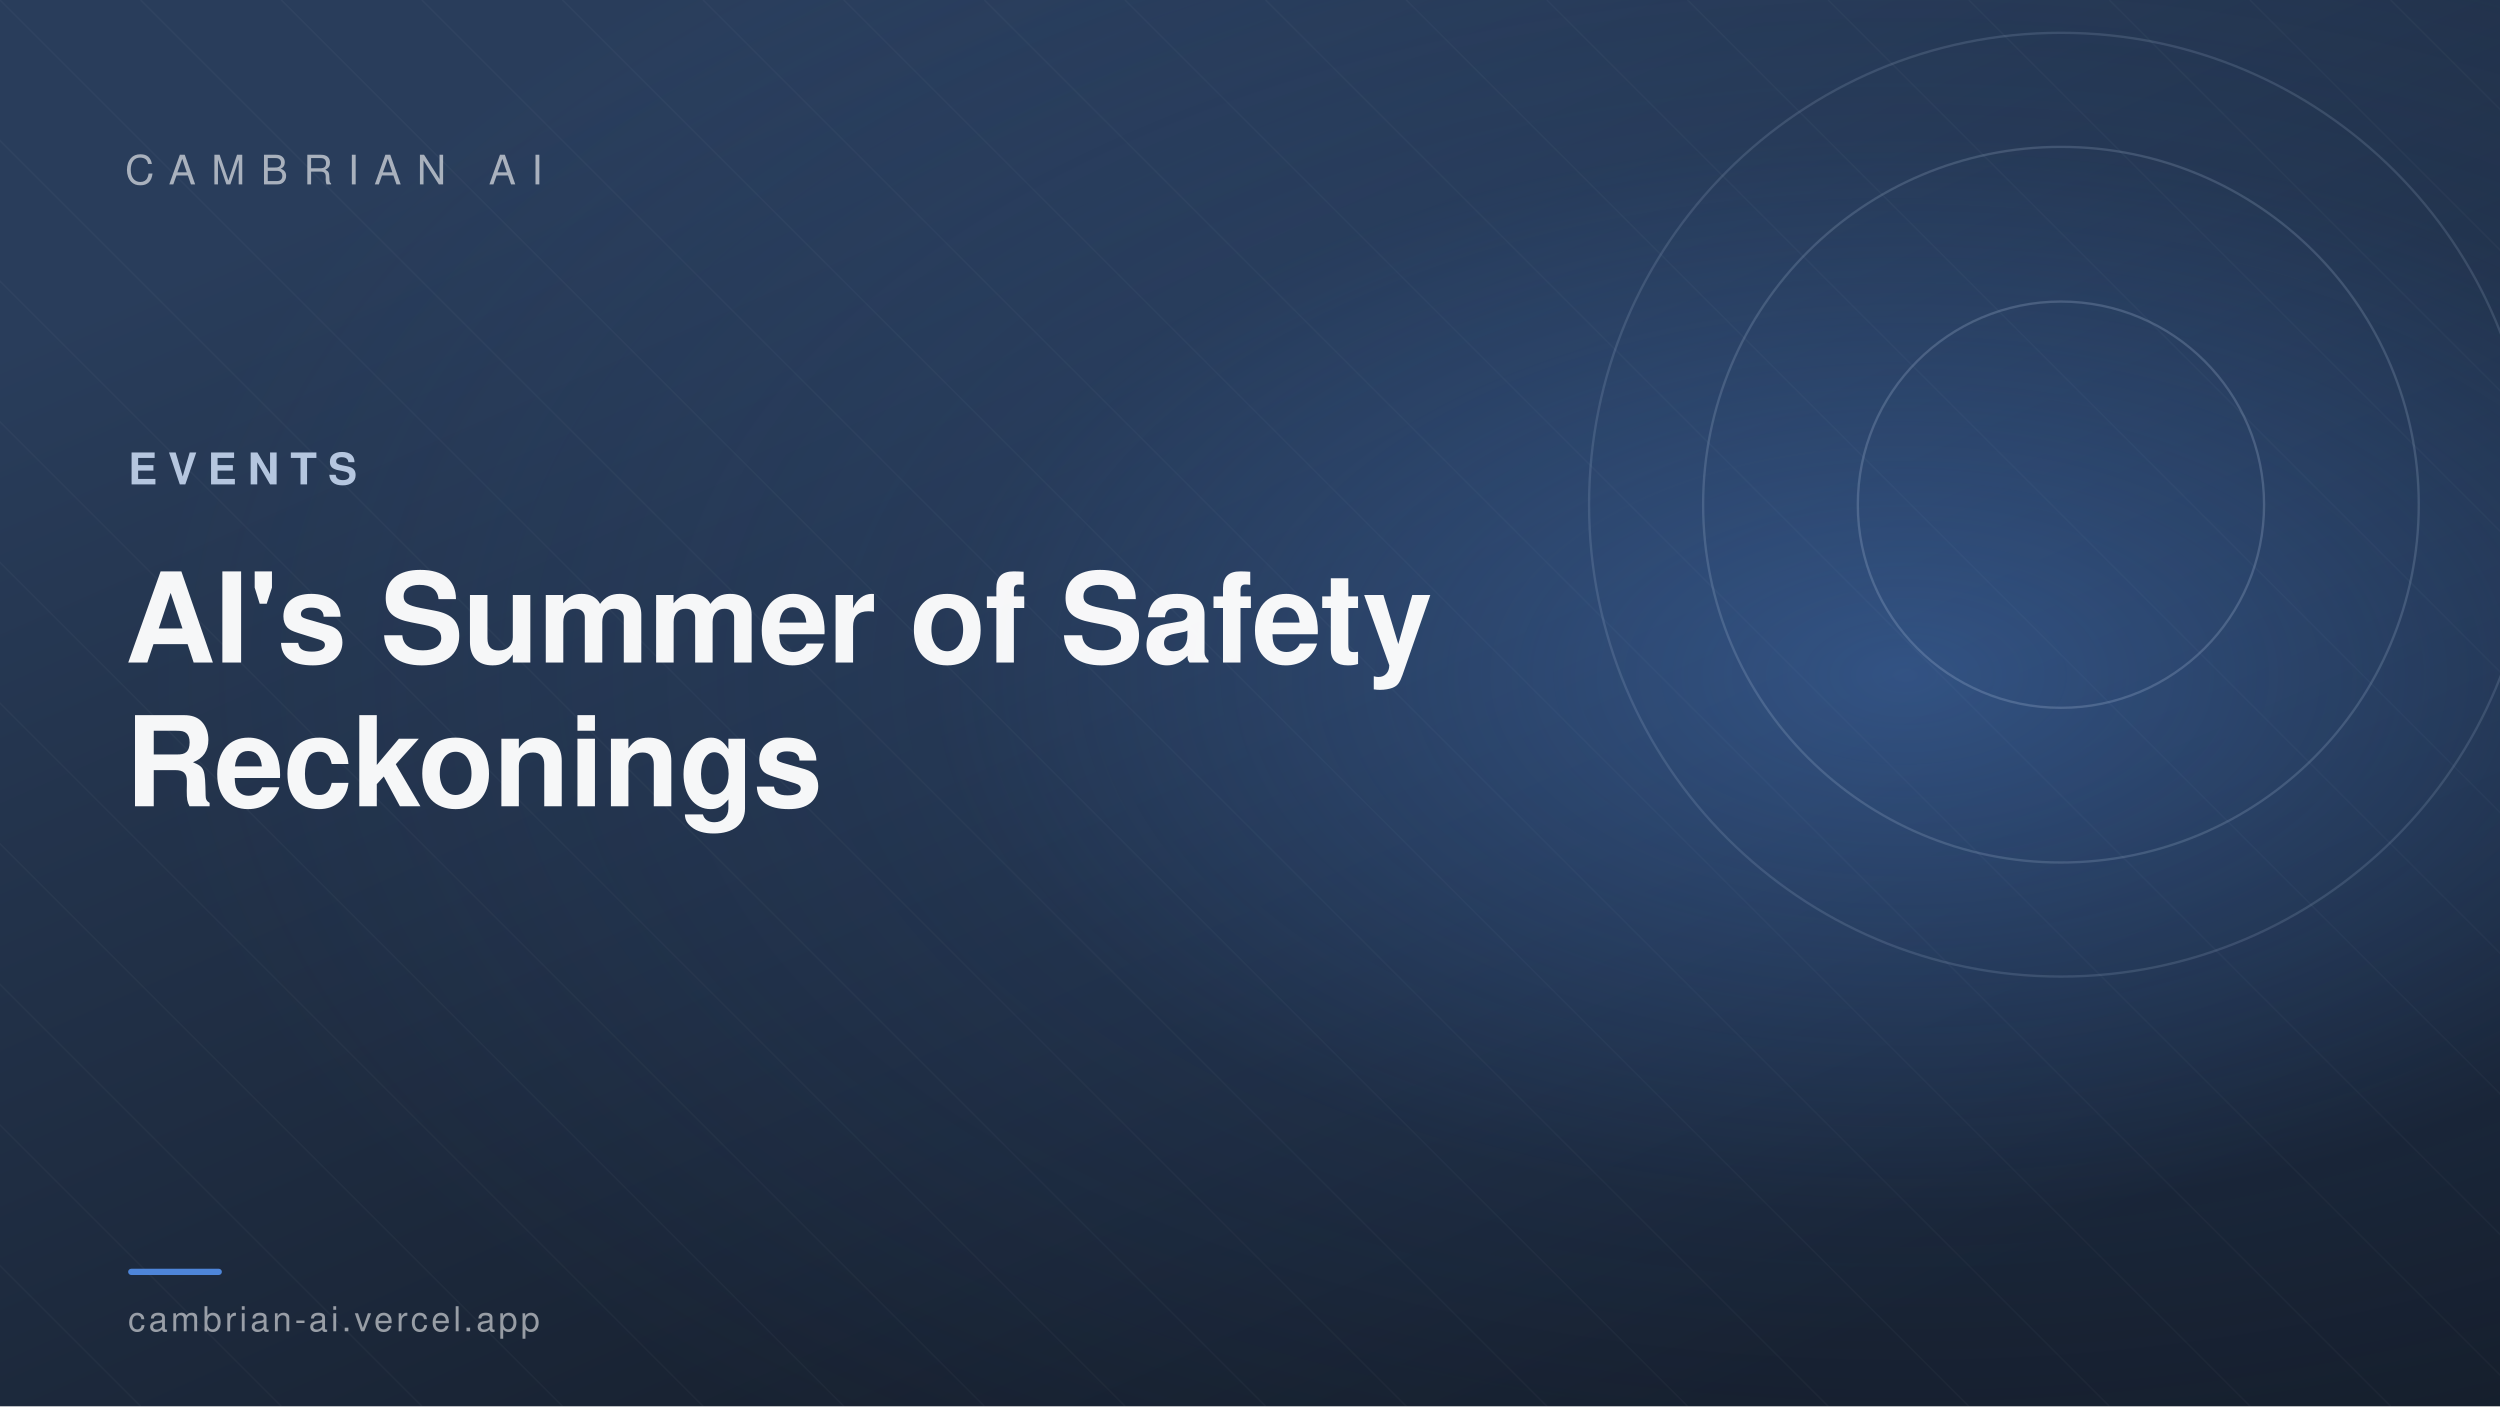
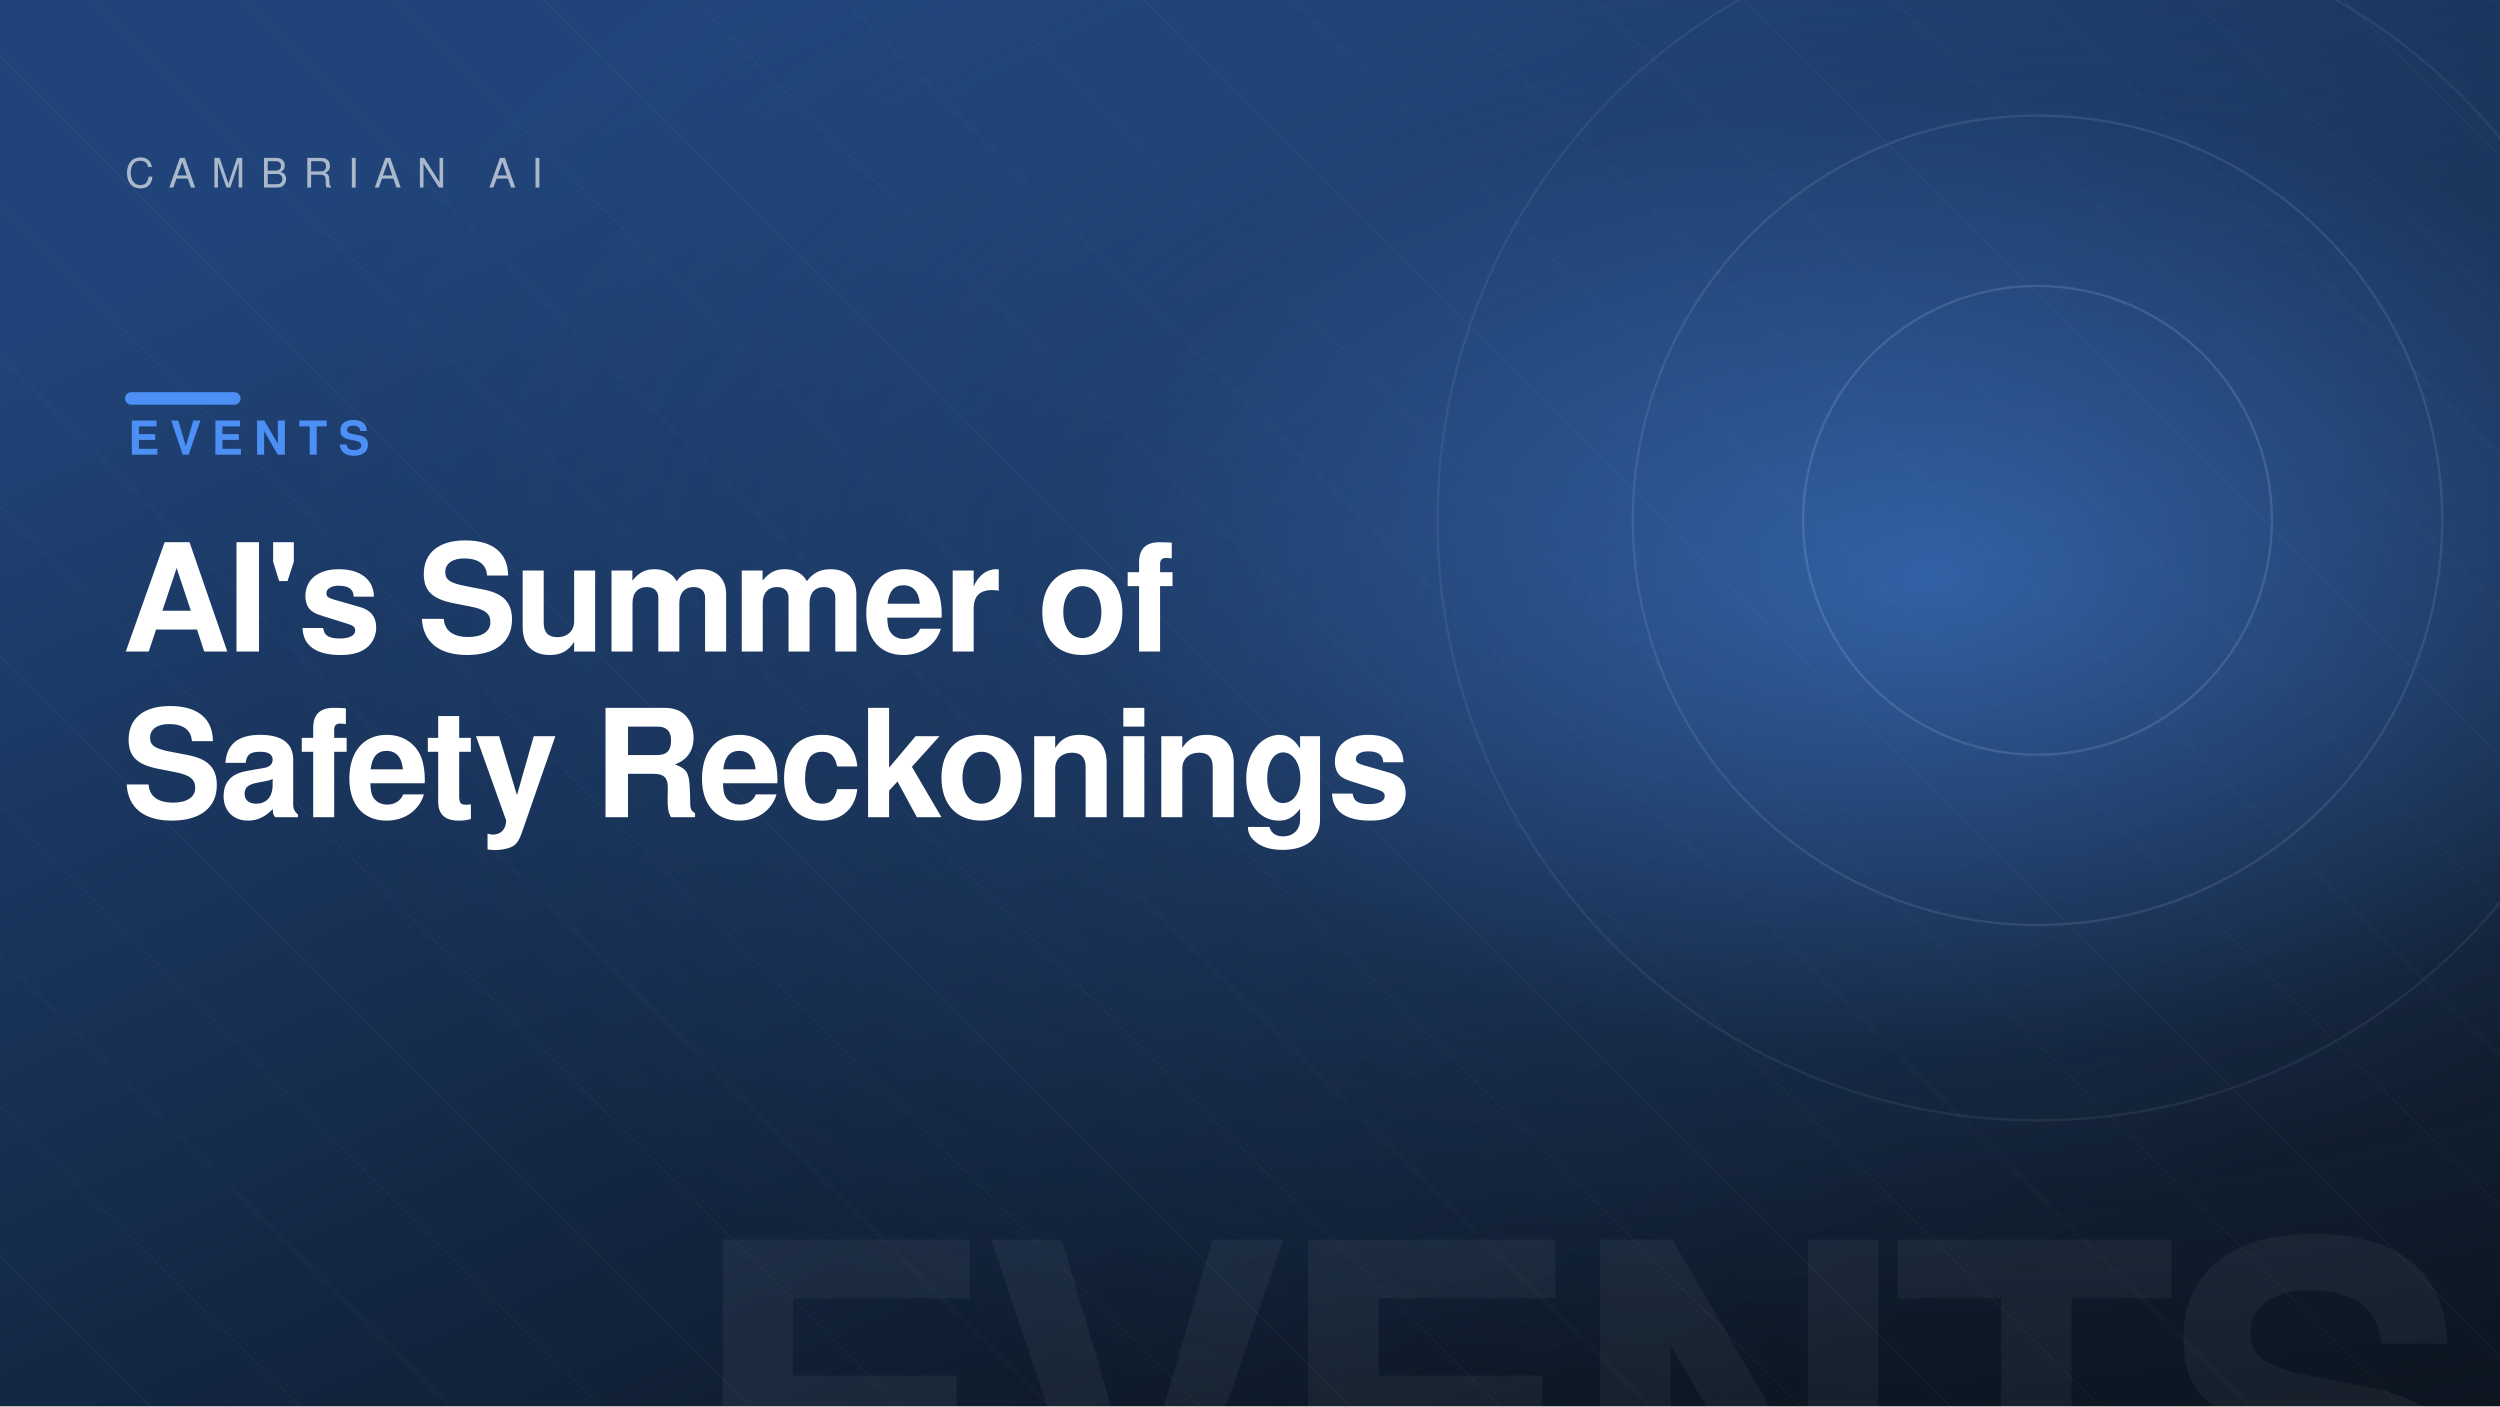
<svg xmlns="http://www.w3.org/2000/svg" width="1600" height="900" viewBox="0 0 1600 900" role="img" aria-label="AI's Summer of Safety Reckonings">
  <defs>
    <linearGradient id="bg" gradientTransform="rotate(231 0.5 0.5)">
-       <stop offset="0" stop-color="hsl(216, 32%, 11%)" />
-       <stop offset="1" stop-color="hsl(216, 38%, 26%)" />
+       <stop offset="0" stop-color="hsl(216, 44%, 8%)" />
+       <stop offset="1" stop-color="hsl(216, 58%, 30%)" />
    </linearGradient>
-     <radialGradient id="glow" cx="76%" cy="48%" r="70%">
-       <stop offset="0" stop-color="hsl(216, 78%, 62%)" stop-opacity="0.42" />
-       <stop offset="55%" stop-color="hsl(216, 78%, 62%)" stop-opacity="0.10" />
-       <stop offset="100%" stop-color="hsl(216, 78%, 62%)" stop-opacity="0" />
+     <radialGradient id="glow" cx="77%" cy="41%" r="66%">
+       <stop offset="0" stop-color="hsl(216, 90%, 63%)" stop-opacity="0.55" />
+       <stop offset="52%" stop-color="hsl(216, 90%, 63%)" stop-opacity="0.12" />
+       <stop offset="100%" stop-color="hsl(216, 90%, 63%)" stop-opacity="0" />
    </radialGradient>
  </defs>
  <rect width="1600" height="900" fill="url(#bg)" />
  <g>
-     <line x1="-900" y1="0" x2="0" y2="900" stroke="#ffffff" stroke-width="1" opacity="0.03" />
-     <line x1="-810" y1="0" x2="90" y2="900" stroke="#ffffff" stroke-width="1" opacity="0.03" />
-     <line x1="-720" y1="0" x2="180" y2="900" stroke="#ffffff" stroke-width="1" opacity="0.03" />
-     <line x1="-630" y1="0" x2="270" y2="900" stroke="#ffffff" stroke-width="1" opacity="0.03" />
-     <line x1="-540" y1="0" x2="360" y2="900" stroke="#ffffff" stroke-width="1" opacity="0.03" />
-     <line x1="-450" y1="0" x2="450" y2="900" stroke="#ffffff" stroke-width="1" opacity="0.03" />
-     <line x1="-360" y1="0" x2="540" y2="900" stroke="#ffffff" stroke-width="1" opacity="0.03" />
-     <line x1="-270" y1="0" x2="630" y2="900" stroke="#ffffff" stroke-width="1" opacity="0.03" />
-     <line x1="-180" y1="0" x2="720" y2="900" stroke="#ffffff" stroke-width="1" opacity="0.03" />
-     <line x1="-90" y1="0" x2="810" y2="900" stroke="#ffffff" stroke-width="1" opacity="0.03" />
-     <line x1="0" y1="0" x2="900" y2="900" stroke="#ffffff" stroke-width="1" opacity="0.03" />
-     <line x1="90" y1="0" x2="990" y2="900" stroke="#ffffff" stroke-width="1" opacity="0.03" />
-     <line x1="180" y1="0" x2="1080" y2="900" stroke="#ffffff" stroke-width="1" opacity="0.03" />
-     <line x1="270" y1="0" x2="1170" y2="900" stroke="#ffffff" stroke-width="1" opacity="0.03" />
-     <line x1="360" y1="0" x2="1260" y2="900" stroke="#ffffff" stroke-width="1" opacity="0.03" />
-     <line x1="450" y1="0" x2="1350" y2="900" stroke="#ffffff" stroke-width="1" opacity="0.03" />
-     <line x1="540" y1="0" x2="1440" y2="900" stroke="#ffffff" stroke-width="1" opacity="0.03" />
-     <line x1="630" y1="0" x2="1530" y2="900" stroke="#ffffff" stroke-width="1" opacity="0.03" />
-     <line x1="720" y1="0" x2="1620" y2="900" stroke="#ffffff" stroke-width="1" opacity="0.03" />
-     <line x1="810" y1="0" x2="1710" y2="900" stroke="#ffffff" stroke-width="1" opacity="0.03" />
-     <line x1="900" y1="0" x2="1800" y2="900" stroke="#ffffff" stroke-width="1" opacity="0.03" />
-     <line x1="990" y1="0" x2="1890" y2="900" stroke="#ffffff" stroke-width="1" opacity="0.03" />
-     <line x1="1080" y1="0" x2="1980" y2="900" stroke="#ffffff" stroke-width="1" opacity="0.03" />
-     <line x1="1170" y1="0" x2="2070" y2="900" stroke="#ffffff" stroke-width="1" opacity="0.03" />
-     <line x1="1260" y1="0" x2="2160" y2="900" stroke="#ffffff" stroke-width="1" opacity="0.03" />
-     <line x1="1350" y1="0" x2="2250" y2="900" stroke="#ffffff" stroke-width="1" opacity="0.03" />
-     <line x1="1440" y1="0" x2="2340" y2="900" stroke="#ffffff" stroke-width="1" opacity="0.03" />
-     <line x1="1530" y1="0" x2="2430" y2="900" stroke="#ffffff" stroke-width="1" opacity="0.03" />
+     <line x1="-900" y1="0" x2="0" y2="900" stroke="#ffffff" stroke-width="1" opacity="0.028" />
+     <line x1="-804" y1="0" x2="96" y2="900" stroke="#ffffff" stroke-width="1" opacity="0.028" />
+     <line x1="-708" y1="0" x2="192" y2="900" stroke="#ffffff" stroke-width="1" opacity="0.028" />
+     <line x1="-612" y1="0" x2="288" y2="900" stroke="#ffffff" stroke-width="1" opacity="0.028" />
+     <line x1="-516" y1="0" x2="384" y2="900" stroke="#ffffff" stroke-width="1" opacity="0.028" />
+     <line x1="-420" y1="0" x2="480" y2="900" stroke="#ffffff" stroke-width="1" opacity="0.028" />
+     <line x1="-324" y1="0" x2="576" y2="900" stroke="#ffffff" stroke-width="1" opacity="0.028" />
+     <line x1="-228" y1="0" x2="672" y2="900" stroke="#ffffff" stroke-width="1" opacity="0.028" />
+     <line x1="-132" y1="0" x2="768" y2="900" stroke="#ffffff" stroke-width="1" opacity="0.028" />
+     <line x1="-36" y1="0" x2="864" y2="900" stroke="#ffffff" stroke-width="1" opacity="0.028" />
+     <line x1="60" y1="0" x2="960" y2="900" stroke="#ffffff" stroke-width="1" opacity="0.028" />
+     <line x1="156" y1="0" x2="1056" y2="900" stroke="#ffffff" stroke-width="1" opacity="0.028" />
+     <line x1="252" y1="0" x2="1152" y2="900" stroke="#ffffff" stroke-width="1" opacity="0.028" />
+     <line x1="348" y1="0" x2="1248" y2="900" stroke="#ffffff" stroke-width="1" opacity="0.028" />
+     <line x1="444" y1="0" x2="1344" y2="900" stroke="#ffffff" stroke-width="1" opacity="0.028" />
+     <line x1="540" y1="0" x2="1440" y2="900" stroke="#ffffff" stroke-width="1" opacity="0.028" />
+     <line x1="636" y1="0" x2="1536" y2="900" stroke="#ffffff" stroke-width="1" opacity="0.028" />
+     <line x1="732" y1="0" x2="1632" y2="900" stroke="#ffffff" stroke-width="1" opacity="0.028" />
+     <line x1="828" y1="0" x2="1728" y2="900" stroke="#ffffff" stroke-width="1" opacity="0.028" />
+     <line x1="924" y1="0" x2="1824" y2="900" stroke="#ffffff" stroke-width="1" opacity="0.028" />
+     <line x1="1020" y1="0" x2="1920" y2="900" stroke="#ffffff" stroke-width="1" opacity="0.028" />
+     <line x1="1116" y1="0" x2="2016" y2="900" stroke="#ffffff" stroke-width="1" opacity="0.028" />
+     <line x1="1212" y1="0" x2="2112" y2="900" stroke="#ffffff" stroke-width="1" opacity="0.028" />
+     <line x1="1308" y1="0" x2="2208" y2="900" stroke="#ffffff" stroke-width="1" opacity="0.028" />
+     <line x1="1404" y1="0" x2="2304" y2="900" stroke="#ffffff" stroke-width="1" opacity="0.028" />
+     <line x1="1500" y1="0" x2="2400" y2="900" stroke="#ffffff" stroke-width="1" opacity="0.028" />
+     <line x1="1596" y1="0" x2="2496" y2="900" stroke="#ffffff" stroke-width="1" opacity="0.028" />
  </g>
+   <text x="1584" y="1012" text-anchor="end" font-family="Helvetica, Arial, sans-serif" font-size="300" font-weight="800" letter-spacing="-10" fill="#ffffff" opacity="0.05">EVENTS</text>
  <rect width="1600" height="900" fill="url(#glow)" />
  <g>
-     <circle cx="1319" cy="323" r="130" fill="none" stroke="hsl(216, 45%, 82%)" stroke-width="1.5" opacity="0.22" />
-     <circle cx="1319" cy="323" r="229" fill="none" stroke="hsl(216, 45%, 82%)" stroke-width="1.5" opacity="0.19" />
-     <circle cx="1319" cy="323" r="302" fill="none" stroke="hsl(216, 45%, 82%)" stroke-width="1.5" opacity="0.16" />
+     <circle cx="1304" cy="333" r="150" fill="none" stroke="hsl(216, 55%, 86%)" stroke-width="1.5" opacity="0.16" />
+     <circle cx="1304" cy="333" r="259" fill="none" stroke="hsl(216, 55%, 86%)" stroke-width="1.5" opacity="0.12" />
+     <circle cx="1304" cy="333" r="384" fill="none" stroke="hsl(216, 55%, 86%)" stroke-width="1.5" opacity="0.08" />
  </g>
-   <text x="80" y="118" font-family="Helvetica, Arial, sans-serif" font-size="26" letter-spacing="10" fill="#ffffff" opacity="0.60">CAMBRIAN AI</text>
-   <text x="82" y="310" font-family="Helvetica, Arial, sans-serif" font-size="28" font-weight="700" letter-spacing="7" fill="hsl(216, 45%, 82%)" opacity="0.95">EVENTS</text>
-   <text x="80" y="424" font-family="Helvetica, Arial, sans-serif" font-size="80" font-weight="600" letter-spacing="-0.5" fill="#ffffff" opacity="0.96">AI's Summer of Safety</text>
-   <text x="80" y="516" font-family="Helvetica, Arial, sans-serif" font-size="80" font-weight="600" letter-spacing="-0.5" fill="#ffffff" opacity="0.96">Reckonings</text>
-   <rect x="82" y="812" width="60" height="4" rx="2" fill="hsl(216, 78%, 62%)" opacity="0.9" />
-   <text x="82" y="852" font-family="Helvetica, Arial, sans-serif" font-size="22" letter-spacing="2" fill="#ffffff" opacity="0.55">cambrian-ai.vercel.app</text>
+   <text x="80" y="120" font-family="Helvetica, Arial, sans-serif" font-size="26" letter-spacing="10" fill="#ffffff" opacity="0.62">CAMBRIAN AI</text>
+   <rect x="80" y="251" width="74" height="8" rx="4" fill="hsl(216, 90%, 63%)" />
+   <text x="82" y="291" font-family="Helvetica, Arial, sans-serif" font-size="30" font-weight="700" letter-spacing="7" fill="hsl(216, 90%, 63%)">EVENTS</text>
+   <text x="78" y="417" font-family="Helvetica, Arial, sans-serif" font-size="96" font-weight="700" letter-spacing="-2" fill="#ffffff">AI's Summer of</text>
+   <text x="78" y="523" font-family="Helvetica, Arial, sans-serif" font-size="96" font-weight="700" letter-spacing="-2" fill="#ffffff">Safety Reckonings</text>
</svg>
